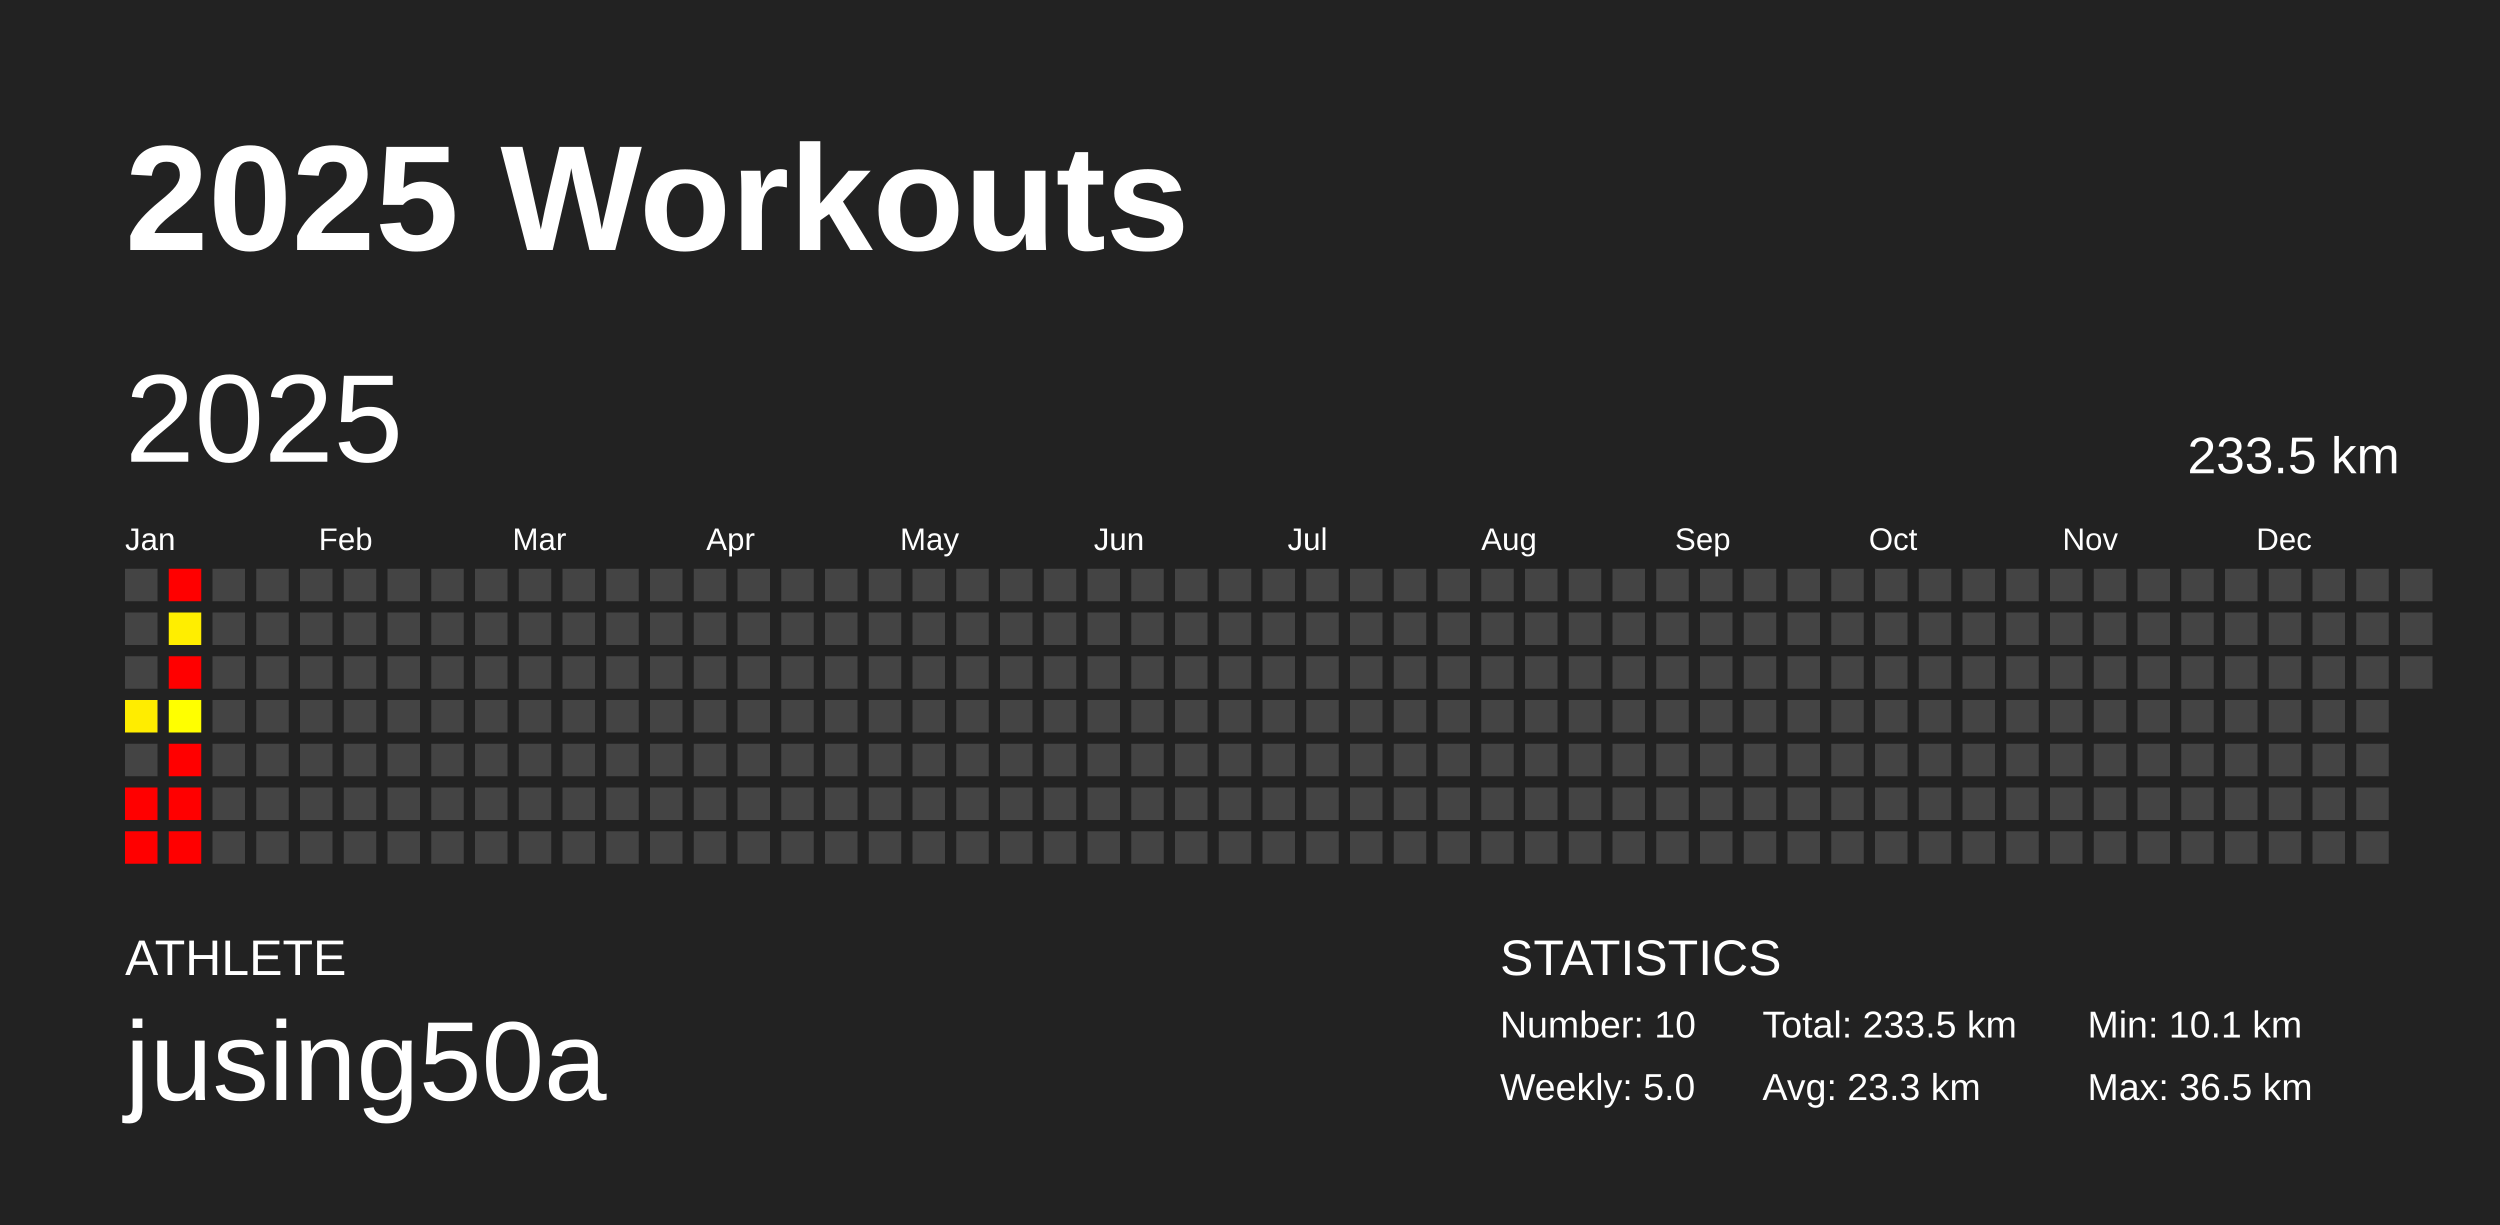
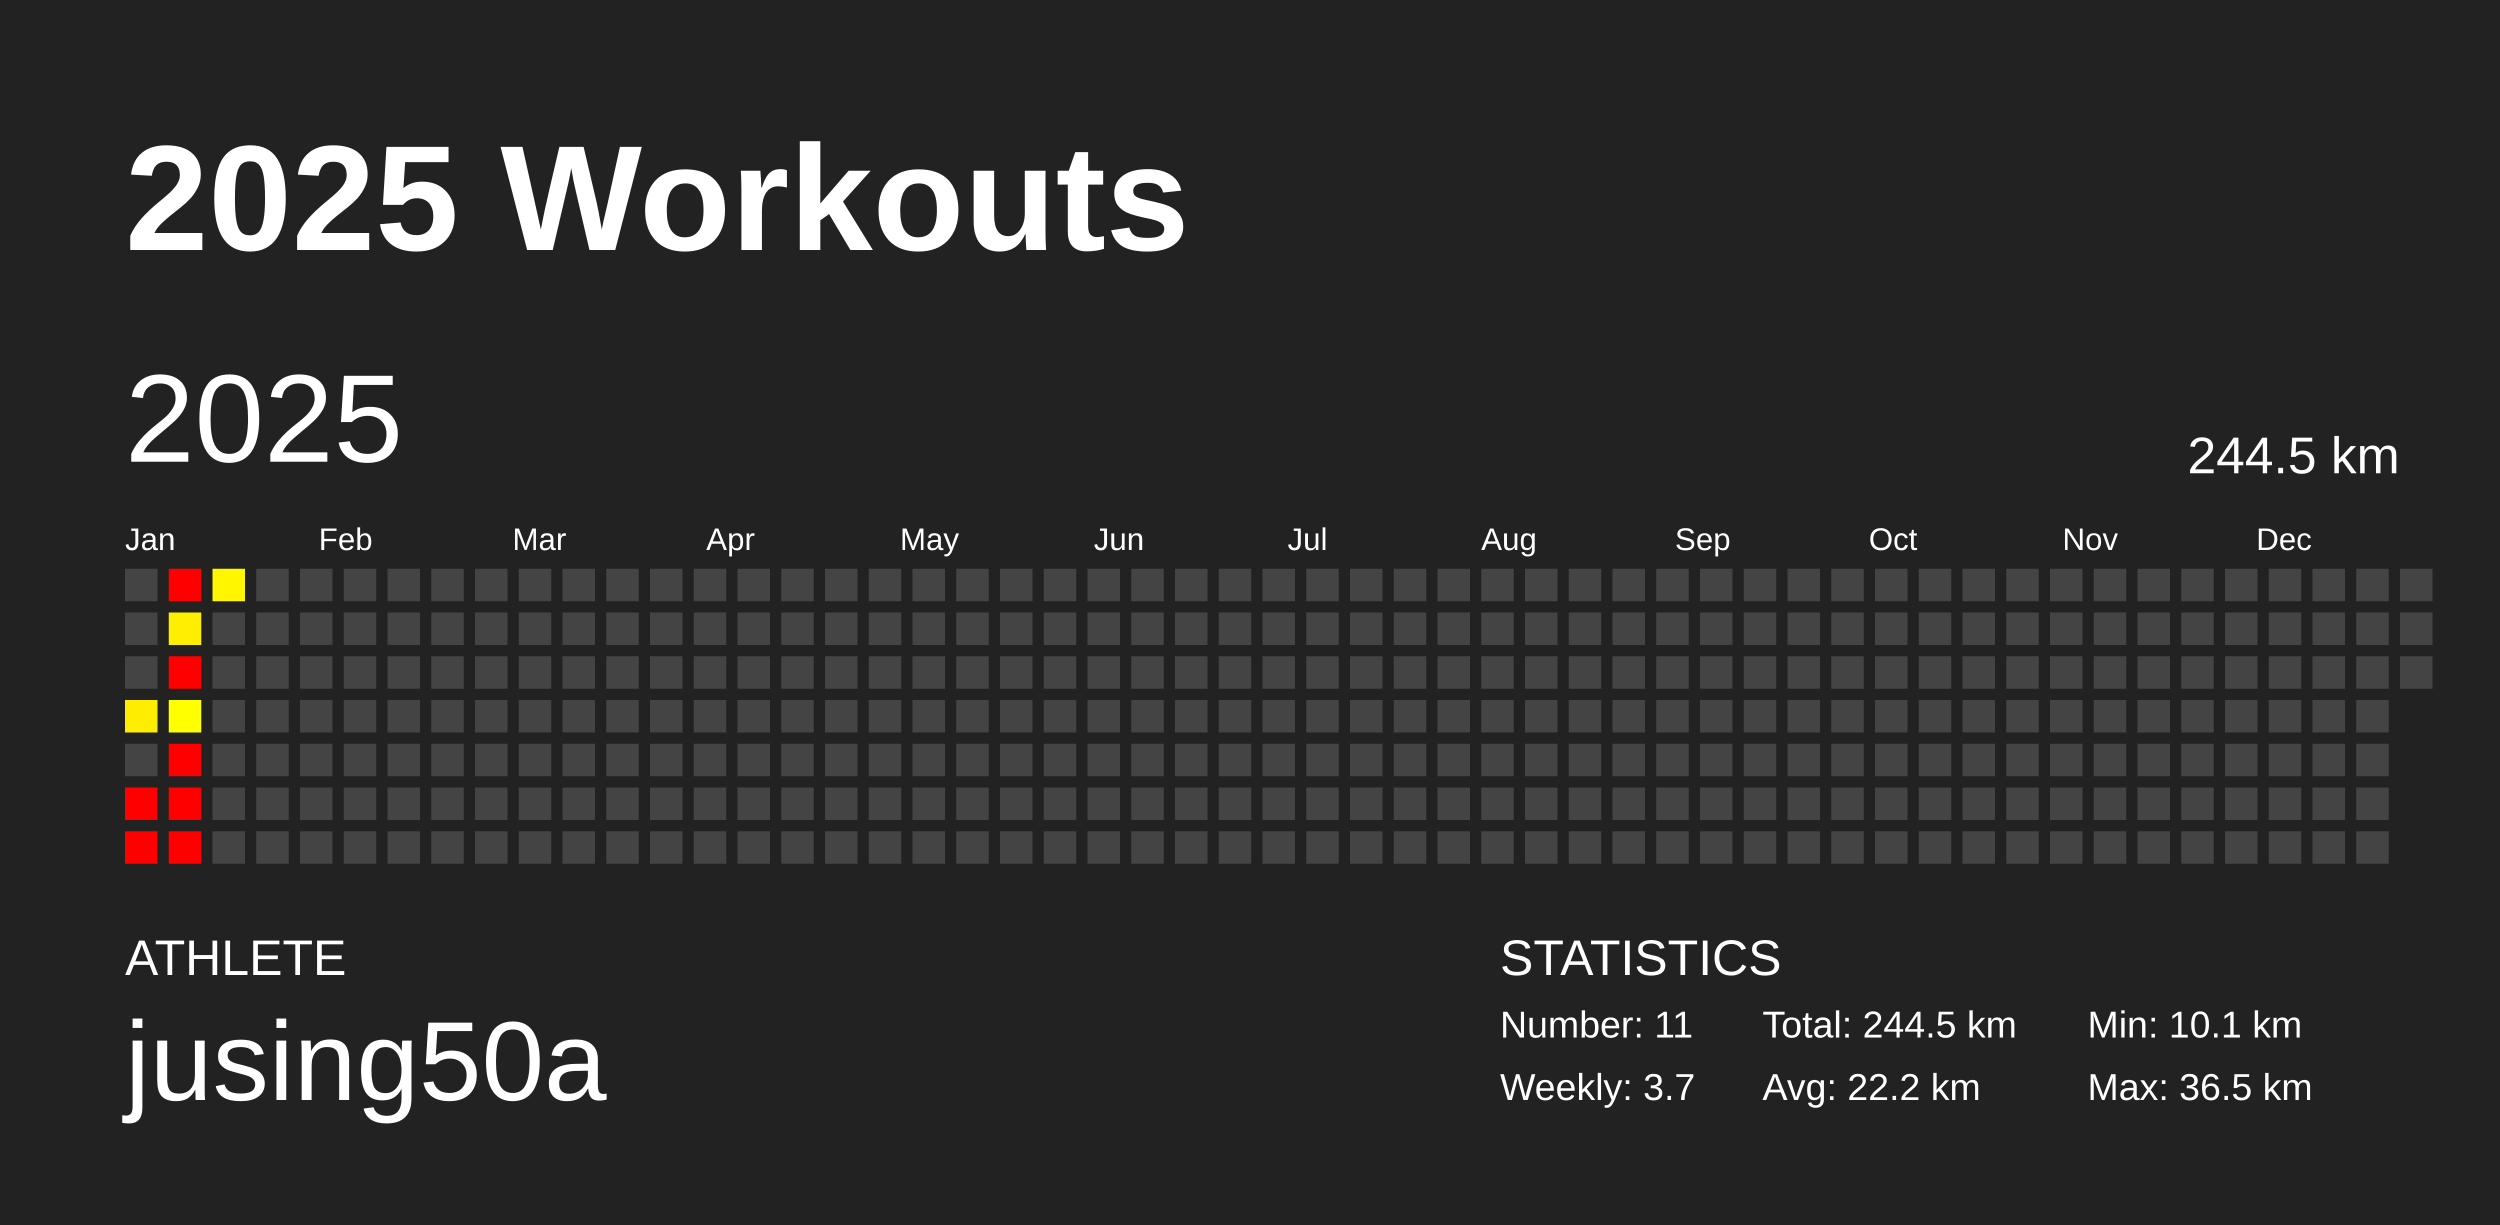
<svg xmlns="http://www.w3.org/2000/svg" baseProfile="full" height="98mm" version="1.1" viewBox="0,0,200,98" width="200mm">
  <defs />
  <rect fill="#222222" height="98" width="200" x="0" y="0" />
  <text fill="#FFFFFF" style="font-size:12px; font-family:Arial; font-weight:bold;" x="10" y="20">2025 Workouts</text>
  <text fill="#FFFFFF" style="font-size:4px; font-family:Arial" x="10" y="78">ATHLETE</text>
  <text fill="#FFFFFF" style="font-size:9px; font-family:Arial" x="10" y="88">jusing50a</text>
  <text fill="#FFFFFF" style="font-size:4px; font-family:Arial" x="120" y="78">STATISTICS</text>
-   <text fill="#FFFFFF" style="font-size:3px; font-family:Arial" x="120" y="83">Number: 10</text>
-   <text fill="#FFFFFF" style="font-size:3px; font-family:Arial" x="120" y="88">Weekly: 5.0</text>
-   <text fill="#FFFFFF" style="font-size:3px; font-family:Arial" x="141" y="83">Total: 233.5 km</text>
-   <text fill="#FFFFFF" style="font-size:3px; font-family:Arial" x="141" y="88">Avg: 23.3 km</text>
+   <text fill="#FFFFFF" style="font-size:3px; font-family:Arial" x="120" y="83">Number: 11</text>
+   <text fill="#FFFFFF" style="font-size:3px; font-family:Arial" x="120" y="88">Weekly: 3.7</text>
+   <text fill="#FFFFFF" style="font-size:3px; font-family:Arial" x="141" y="83">Total: 244.5 km</text>
+   <text fill="#FFFFFF" style="font-size:3px; font-family:Arial" x="141" y="88">Avg: 22.2 km</text>
  <text fill="#FFFFFF" style="font-size:3px; font-family:Arial" x="167" y="83">Min: 10.1 km</text>
  <text fill="#FFFFFF" style="font-size:3px; font-family:Arial" x="167" y="88">Max: 36.5 km</text>
  <text dominant-baseline="hanging" fill="#FFFFFF" style="font-size:10.0px; font-family:Arial;" x="10" y="30">2025</text>
-   <text dominant-baseline="hanging" fill="#FFFFFF" style="font-size:4.125px; font-family:Arial;" x="175" y="35">233.5 km</text>
+   <text dominant-baseline="hanging" fill="#FFFFFF" style="font-size:4.125px; font-family:Arial;" x="175" y="35">244.5 km</text>
  <text fill="#FFFFFF" style="font-size:2.5px; font-family:Arial" x="10.0" y="44">Jan</text>
  <text fill="#FFFFFF" style="font-size:2.5px; font-family:Arial" x="25.5" y="44">Feb</text>
  <text fill="#FFFFFF" style="font-size:2.5px; font-family:Arial" x="41.0" y="44">Mar</text>
  <text fill="#FFFFFF" style="font-size:2.5px; font-family:Arial" x="56.5" y="44">Apr</text>
  <text fill="#FFFFFF" style="font-size:2.5px; font-family:Arial" x="72.0" y="44">May</text>
  <text fill="#FFFFFF" style="font-size:2.5px; font-family:Arial" x="87.5" y="44">Jun</text>
  <text fill="#FFFFFF" style="font-size:2.5px; font-family:Arial" x="103.0" y="44">Jul</text>
  <text fill="#FFFFFF" style="font-size:2.5px; font-family:Arial" x="118.5" y="44">Aug</text>
  <text fill="#FFFFFF" style="font-size:2.5px; font-family:Arial" x="134.0" y="44">Sep</text>
  <text fill="#FFFFFF" style="font-size:2.5px; font-family:Arial" x="149.5" y="44">Oct</text>
  <text fill="#FFFFFF" style="font-size:2.5px; font-family:Arial" x="165.0" y="44">Nov</text>
  <text fill="#FFFFFF" style="font-size:2.5px; font-family:Arial" x="180.5" y="44">Dec</text>
  <rect fill="#444444" height="2.6" width="2.6" x="10.0" y="45.5" />
  <rect fill="#444444" height="2.6" width="2.6" x="10.0" y="49.0" />
  <rect fill="#444444" height="2.6" width="2.6" x="10.0" y="52.5" />
  <rect fill="#ffed00" height="2.6" width="2.6" x="10.0" y="56.0" />
  <rect fill="#444444" height="2.6" width="2.6" x="10.0" y="59.5" />
  <rect fill="red" height="2.6" width="2.6" x="10.0" y="63.0" />
  <rect fill="red" height="2.6" width="2.6" x="10.0" y="66.5" />
  <rect fill="red" height="2.6" width="2.6" x="13.5" y="45.5" />
  <rect fill="#ffee00" height="2.6" width="2.6" x="13.5" y="49.0" />
  <rect fill="red" height="2.6" width="2.6" x="13.5" y="52.5" />
  <rect fill="#ffff00" height="2.6" width="2.6" x="13.5" y="56.0" />
  <rect fill="red" height="2.6" width="2.6" x="13.5" y="59.5" />
  <rect fill="red" height="2.6" width="2.6" x="13.5" y="63.0" />
  <rect fill="red" height="2.6" width="2.6" x="13.5" y="66.5" />
-   <rect fill="#444444" height="2.6" width="2.6" x="17.0" y="45.5" />
+   <rect fill="#fff600" height="2.6" width="2.6" x="17.0" y="45.5" />
  <rect fill="#444444" height="2.6" width="2.6" x="17.0" y="49.0" />
  <rect fill="#444444" height="2.6" width="2.6" x="17.0" y="52.5" />
  <rect fill="#444444" height="2.6" width="2.6" x="17.0" y="56.0" />
  <rect fill="#444444" height="2.6" width="2.6" x="17.0" y="59.5" />
  <rect fill="#444444" height="2.6" width="2.6" x="17.0" y="63.0" />
  <rect fill="#444444" height="2.6" width="2.6" x="17.0" y="66.5" />
  <rect fill="#444444" height="2.6" width="2.6" x="20.5" y="45.5" />
  <rect fill="#444444" height="2.6" width="2.6" x="20.5" y="49.0" />
  <rect fill="#444444" height="2.6" width="2.6" x="20.5" y="52.5" />
  <rect fill="#444444" height="2.6" width="2.6" x="20.5" y="56.0" />
  <rect fill="#444444" height="2.6" width="2.6" x="20.5" y="59.5" />
  <rect fill="#444444" height="2.6" width="2.6" x="20.5" y="63.0" />
  <rect fill="#444444" height="2.6" width="2.6" x="20.5" y="66.5" />
  <rect fill="#444444" height="2.6" width="2.6" x="24.0" y="45.5" />
  <rect fill="#444444" height="2.6" width="2.6" x="24.0" y="49.0" />
  <rect fill="#444444" height="2.6" width="2.6" x="24.0" y="52.5" />
  <rect fill="#444444" height="2.6" width="2.6" x="24.0" y="56.0" />
  <rect fill="#444444" height="2.6" width="2.6" x="24.0" y="59.5" />
  <rect fill="#444444" height="2.6" width="2.6" x="24.0" y="63.0" />
  <rect fill="#444444" height="2.6" width="2.6" x="24.0" y="66.5" />
  <rect fill="#444444" height="2.6" width="2.6" x="27.5" y="45.5" />
  <rect fill="#444444" height="2.6" width="2.6" x="27.5" y="49.0" />
  <rect fill="#444444" height="2.6" width="2.6" x="27.5" y="52.5" />
  <rect fill="#444444" height="2.6" width="2.6" x="27.5" y="56.0" />
  <rect fill="#444444" height="2.6" width="2.6" x="27.5" y="59.5" />
  <rect fill="#444444" height="2.6" width="2.6" x="27.5" y="63.0" />
  <rect fill="#444444" height="2.6" width="2.6" x="27.5" y="66.5" />
  <rect fill="#444444" height="2.6" width="2.6" x="31.0" y="45.5" />
  <rect fill="#444444" height="2.6" width="2.6" x="31.0" y="49.0" />
  <rect fill="#444444" height="2.6" width="2.6" x="31.0" y="52.5" />
  <rect fill="#444444" height="2.6" width="2.6" x="31.0" y="56.0" />
  <rect fill="#444444" height="2.6" width="2.6" x="31.0" y="59.5" />
  <rect fill="#444444" height="2.6" width="2.6" x="31.0" y="63.0" />
  <rect fill="#444444" height="2.6" width="2.6" x="31.0" y="66.5" />
  <rect fill="#444444" height="2.6" width="2.6" x="34.5" y="45.5" />
  <rect fill="#444444" height="2.6" width="2.6" x="34.5" y="49.0" />
  <rect fill="#444444" height="2.6" width="2.6" x="34.5" y="52.5" />
  <rect fill="#444444" height="2.6" width="2.6" x="34.5" y="56.0" />
  <rect fill="#444444" height="2.6" width="2.6" x="34.5" y="59.5" />
  <rect fill="#444444" height="2.6" width="2.6" x="34.5" y="63.0" />
  <rect fill="#444444" height="2.6" width="2.6" x="34.5" y="66.5" />
  <rect fill="#444444" height="2.6" width="2.6" x="38.0" y="45.5" />
  <rect fill="#444444" height="2.6" width="2.6" x="38.0" y="49.0" />
  <rect fill="#444444" height="2.6" width="2.6" x="38.0" y="52.5" />
  <rect fill="#444444" height="2.6" width="2.6" x="38.0" y="56.0" />
  <rect fill="#444444" height="2.6" width="2.6" x="38.0" y="59.5" />
  <rect fill="#444444" height="2.6" width="2.6" x="38.0" y="63.0" />
  <rect fill="#444444" height="2.6" width="2.6" x="38.0" y="66.5" />
  <rect fill="#444444" height="2.6" width="2.6" x="41.5" y="45.5" />
  <rect fill="#444444" height="2.6" width="2.6" x="41.5" y="49.0" />
  <rect fill="#444444" height="2.6" width="2.6" x="41.5" y="52.5" />
  <rect fill="#444444" height="2.6" width="2.6" x="41.5" y="56.0" />
  <rect fill="#444444" height="2.6" width="2.6" x="41.5" y="59.5" />
  <rect fill="#444444" height="2.6" width="2.6" x="41.5" y="63.0" />
  <rect fill="#444444" height="2.6" width="2.6" x="41.5" y="66.5" />
  <rect fill="#444444" height="2.6" width="2.6" x="45.0" y="45.5" />
  <rect fill="#444444" height="2.6" width="2.6" x="45.0" y="49.0" />
  <rect fill="#444444" height="2.6" width="2.6" x="45.0" y="52.5" />
  <rect fill="#444444" height="2.6" width="2.6" x="45.0" y="56.0" />
  <rect fill="#444444" height="2.6" width="2.6" x="45.0" y="59.5" />
  <rect fill="#444444" height="2.6" width="2.6" x="45.0" y="63.0" />
  <rect fill="#444444" height="2.6" width="2.6" x="45.0" y="66.5" />
  <rect fill="#444444" height="2.6" width="2.6" x="48.5" y="45.5" />
  <rect fill="#444444" height="2.6" width="2.6" x="48.5" y="49.0" />
  <rect fill="#444444" height="2.6" width="2.6" x="48.5" y="52.5" />
  <rect fill="#444444" height="2.6" width="2.6" x="48.5" y="56.0" />
  <rect fill="#444444" height="2.6" width="2.6" x="48.5" y="59.5" />
  <rect fill="#444444" height="2.6" width="2.6" x="48.5" y="63.0" />
  <rect fill="#444444" height="2.6" width="2.6" x="48.5" y="66.5" />
  <rect fill="#444444" height="2.6" width="2.6" x="52.0" y="45.5" />
  <rect fill="#444444" height="2.6" width="2.6" x="52.0" y="49.0" />
  <rect fill="#444444" height="2.6" width="2.6" x="52.0" y="52.5" />
  <rect fill="#444444" height="2.6" width="2.6" x="52.0" y="56.0" />
  <rect fill="#444444" height="2.6" width="2.6" x="52.0" y="59.5" />
  <rect fill="#444444" height="2.6" width="2.6" x="52.0" y="63.0" />
  <rect fill="#444444" height="2.6" width="2.6" x="52.0" y="66.5" />
  <rect fill="#444444" height="2.6" width="2.6" x="55.5" y="45.5" />
  <rect fill="#444444" height="2.6" width="2.6" x="55.5" y="49.0" />
  <rect fill="#444444" height="2.6" width="2.6" x="55.5" y="52.5" />
  <rect fill="#444444" height="2.6" width="2.6" x="55.5" y="56.0" />
  <rect fill="#444444" height="2.6" width="2.6" x="55.5" y="59.5" />
  <rect fill="#444444" height="2.6" width="2.6" x="55.5" y="63.0" />
  <rect fill="#444444" height="2.6" width="2.6" x="55.5" y="66.5" />
  <rect fill="#444444" height="2.6" width="2.6" x="59.0" y="45.5" />
  <rect fill="#444444" height="2.6" width="2.6" x="59.0" y="49.0" />
  <rect fill="#444444" height="2.6" width="2.6" x="59.0" y="52.5" />
  <rect fill="#444444" height="2.6" width="2.6" x="59.0" y="56.0" />
  <rect fill="#444444" height="2.6" width="2.6" x="59.0" y="59.5" />
  <rect fill="#444444" height="2.6" width="2.6" x="59.0" y="63.0" />
  <rect fill="#444444" height="2.6" width="2.6" x="59.0" y="66.5" />
  <rect fill="#444444" height="2.6" width="2.6" x="62.5" y="45.5" />
  <rect fill="#444444" height="2.6" width="2.6" x="62.5" y="49.0" />
  <rect fill="#444444" height="2.6" width="2.6" x="62.5" y="52.5" />
  <rect fill="#444444" height="2.6" width="2.6" x="62.5" y="56.0" />
  <rect fill="#444444" height="2.6" width="2.6" x="62.5" y="59.5" />
  <rect fill="#444444" height="2.6" width="2.6" x="62.5" y="63.0" />
  <rect fill="#444444" height="2.6" width="2.6" x="62.5" y="66.5" />
  <rect fill="#444444" height="2.6" width="2.6" x="66.0" y="45.5" />
  <rect fill="#444444" height="2.6" width="2.6" x="66.0" y="49.0" />
  <rect fill="#444444" height="2.6" width="2.6" x="66.0" y="52.5" />
  <rect fill="#444444" height="2.6" width="2.6" x="66.0" y="56.0" />
  <rect fill="#444444" height="2.6" width="2.6" x="66.0" y="59.5" />
  <rect fill="#444444" height="2.6" width="2.6" x="66.0" y="63.0" />
  <rect fill="#444444" height="2.6" width="2.6" x="66.0" y="66.5" />
  <rect fill="#444444" height="2.6" width="2.6" x="69.5" y="45.5" />
  <rect fill="#444444" height="2.6" width="2.6" x="69.5" y="49.0" />
  <rect fill="#444444" height="2.6" width="2.6" x="69.5" y="52.5" />
  <rect fill="#444444" height="2.6" width="2.6" x="69.5" y="56.0" />
  <rect fill="#444444" height="2.6" width="2.6" x="69.5" y="59.5" />
  <rect fill="#444444" height="2.6" width="2.6" x="69.5" y="63.0" />
  <rect fill="#444444" height="2.6" width="2.6" x="69.5" y="66.5" />
  <rect fill="#444444" height="2.6" width="2.6" x="73.0" y="45.5" />
  <rect fill="#444444" height="2.6" width="2.6" x="73.0" y="49.0" />
  <rect fill="#444444" height="2.6" width="2.6" x="73.0" y="52.5" />
  <rect fill="#444444" height="2.6" width="2.6" x="73.0" y="56.0" />
  <rect fill="#444444" height="2.6" width="2.6" x="73.0" y="59.5" />
  <rect fill="#444444" height="2.6" width="2.6" x="73.0" y="63.0" />
  <rect fill="#444444" height="2.6" width="2.6" x="73.0" y="66.5" />
  <rect fill="#444444" height="2.6" width="2.6" x="76.5" y="45.5" />
  <rect fill="#444444" height="2.6" width="2.6" x="76.5" y="49.0" />
  <rect fill="#444444" height="2.6" width="2.6" x="76.5" y="52.5" />
  <rect fill="#444444" height="2.6" width="2.6" x="76.5" y="56.0" />
  <rect fill="#444444" height="2.6" width="2.6" x="76.5" y="59.5" />
  <rect fill="#444444" height="2.6" width="2.6" x="76.5" y="63.0" />
  <rect fill="#444444" height="2.6" width="2.6" x="76.5" y="66.5" />
  <rect fill="#444444" height="2.6" width="2.6" x="80.0" y="45.5" />
  <rect fill="#444444" height="2.6" width="2.6" x="80.0" y="49.0" />
  <rect fill="#444444" height="2.6" width="2.6" x="80.0" y="52.5" />
  <rect fill="#444444" height="2.6" width="2.6" x="80.0" y="56.0" />
  <rect fill="#444444" height="2.6" width="2.6" x="80.0" y="59.5" />
  <rect fill="#444444" height="2.6" width="2.6" x="80.0" y="63.0" />
  <rect fill="#444444" height="2.6" width="2.6" x="80.0" y="66.5" />
  <rect fill="#444444" height="2.6" width="2.6" x="83.5" y="45.5" />
  <rect fill="#444444" height="2.6" width="2.6" x="83.5" y="49.0" />
  <rect fill="#444444" height="2.6" width="2.6" x="83.5" y="52.5" />
  <rect fill="#444444" height="2.6" width="2.6" x="83.5" y="56.0" />
  <rect fill="#444444" height="2.6" width="2.6" x="83.5" y="59.5" />
  <rect fill="#444444" height="2.6" width="2.6" x="83.5" y="63.0" />
  <rect fill="#444444" height="2.6" width="2.6" x="83.5" y="66.5" />
  <rect fill="#444444" height="2.6" width="2.6" x="87.0" y="45.5" />
  <rect fill="#444444" height="2.6" width="2.6" x="87.0" y="49.0" />
  <rect fill="#444444" height="2.6" width="2.6" x="87.0" y="52.5" />
  <rect fill="#444444" height="2.6" width="2.6" x="87.0" y="56.0" />
  <rect fill="#444444" height="2.6" width="2.6" x="87.0" y="59.5" />
  <rect fill="#444444" height="2.6" width="2.6" x="87.0" y="63.0" />
  <rect fill="#444444" height="2.6" width="2.6" x="87.0" y="66.5" />
  <rect fill="#444444" height="2.6" width="2.6" x="90.5" y="45.5" />
  <rect fill="#444444" height="2.6" width="2.6" x="90.5" y="49.0" />
  <rect fill="#444444" height="2.6" width="2.6" x="90.5" y="52.5" />
  <rect fill="#444444" height="2.6" width="2.6" x="90.5" y="56.0" />
  <rect fill="#444444" height="2.6" width="2.6" x="90.5" y="59.5" />
  <rect fill="#444444" height="2.6" width="2.6" x="90.5" y="63.0" />
  <rect fill="#444444" height="2.6" width="2.6" x="90.5" y="66.5" />
  <rect fill="#444444" height="2.6" width="2.6" x="94.0" y="45.5" />
  <rect fill="#444444" height="2.6" width="2.6" x="94.0" y="49.0" />
  <rect fill="#444444" height="2.6" width="2.6" x="94.0" y="52.5" />
  <rect fill="#444444" height="2.6" width="2.6" x="94.0" y="56.0" />
  <rect fill="#444444" height="2.6" width="2.6" x="94.0" y="59.5" />
  <rect fill="#444444" height="2.6" width="2.6" x="94.0" y="63.0" />
  <rect fill="#444444" height="2.6" width="2.6" x="94.0" y="66.5" />
  <rect fill="#444444" height="2.6" width="2.6" x="97.5" y="45.5" />
  <rect fill="#444444" height="2.6" width="2.6" x="97.5" y="49.0" />
  <rect fill="#444444" height="2.6" width="2.6" x="97.5" y="52.5" />
  <rect fill="#444444" height="2.6" width="2.6" x="97.5" y="56.0" />
  <rect fill="#444444" height="2.6" width="2.6" x="97.5" y="59.5" />
  <rect fill="#444444" height="2.6" width="2.6" x="97.5" y="63.0" />
  <rect fill="#444444" height="2.6" width="2.6" x="97.5" y="66.5" />
  <rect fill="#444444" height="2.6" width="2.6" x="101.0" y="45.5" />
  <rect fill="#444444" height="2.6" width="2.6" x="101.0" y="49.0" />
  <rect fill="#444444" height="2.6" width="2.6" x="101.0" y="52.5" />
  <rect fill="#444444" height="2.6" width="2.6" x="101.0" y="56.0" />
  <rect fill="#444444" height="2.6" width="2.6" x="101.0" y="59.5" />
  <rect fill="#444444" height="2.6" width="2.6" x="101.0" y="63.0" />
  <rect fill="#444444" height="2.6" width="2.6" x="101.0" y="66.5" />
  <rect fill="#444444" height="2.6" width="2.6" x="104.5" y="45.5" />
  <rect fill="#444444" height="2.6" width="2.6" x="104.5" y="49.0" />
  <rect fill="#444444" height="2.6" width="2.6" x="104.5" y="52.5" />
  <rect fill="#444444" height="2.6" width="2.6" x="104.5" y="56.0" />
  <rect fill="#444444" height="2.6" width="2.6" x="104.5" y="59.5" />
  <rect fill="#444444" height="2.6" width="2.6" x="104.5" y="63.0" />
  <rect fill="#444444" height="2.6" width="2.6" x="104.5" y="66.5" />
  <rect fill="#444444" height="2.6" width="2.6" x="108.0" y="45.5" />
  <rect fill="#444444" height="2.6" width="2.6" x="108.0" y="49.0" />
  <rect fill="#444444" height="2.6" width="2.6" x="108.0" y="52.5" />
  <rect fill="#444444" height="2.6" width="2.6" x="108.0" y="56.0" />
  <rect fill="#444444" height="2.6" width="2.6" x="108.0" y="59.5" />
  <rect fill="#444444" height="2.6" width="2.6" x="108.0" y="63.0" />
  <rect fill="#444444" height="2.6" width="2.6" x="108.0" y="66.5" />
  <rect fill="#444444" height="2.6" width="2.6" x="111.5" y="45.5" />
  <rect fill="#444444" height="2.6" width="2.6" x="111.5" y="49.0" />
  <rect fill="#444444" height="2.6" width="2.6" x="111.5" y="52.5" />
  <rect fill="#444444" height="2.6" width="2.6" x="111.5" y="56.0" />
  <rect fill="#444444" height="2.6" width="2.6" x="111.5" y="59.5" />
  <rect fill="#444444" height="2.6" width="2.6" x="111.5" y="63.0" />
  <rect fill="#444444" height="2.6" width="2.6" x="111.5" y="66.5" />
  <rect fill="#444444" height="2.6" width="2.6" x="115.0" y="45.5" />
  <rect fill="#444444" height="2.6" width="2.6" x="115.0" y="49.0" />
  <rect fill="#444444" height="2.6" width="2.6" x="115.0" y="52.5" />
  <rect fill="#444444" height="2.6" width="2.6" x="115.0" y="56.0" />
  <rect fill="#444444" height="2.6" width="2.6" x="115.0" y="59.5" />
  <rect fill="#444444" height="2.6" width="2.6" x="115.0" y="63.0" />
  <rect fill="#444444" height="2.6" width="2.6" x="115.0" y="66.5" />
  <rect fill="#444444" height="2.6" width="2.6" x="118.5" y="45.5" />
  <rect fill="#444444" height="2.6" width="2.6" x="118.5" y="49.0" />
  <rect fill="#444444" height="2.6" width="2.6" x="118.5" y="52.5" />
  <rect fill="#444444" height="2.6" width="2.6" x="118.5" y="56.0" />
  <rect fill="#444444" height="2.6" width="2.6" x="118.5" y="59.5" />
  <rect fill="#444444" height="2.6" width="2.6" x="118.5" y="63.0" />
  <rect fill="#444444" height="2.6" width="2.6" x="118.5" y="66.5" />
  <rect fill="#444444" height="2.6" width="2.6" x="122.0" y="45.5" />
  <rect fill="#444444" height="2.6" width="2.6" x="122.0" y="49.0" />
  <rect fill="#444444" height="2.6" width="2.6" x="122.0" y="52.5" />
  <rect fill="#444444" height="2.6" width="2.6" x="122.0" y="56.0" />
  <rect fill="#444444" height="2.6" width="2.6" x="122.0" y="59.5" />
  <rect fill="#444444" height="2.6" width="2.6" x="122.0" y="63.0" />
  <rect fill="#444444" height="2.6" width="2.6" x="122.0" y="66.5" />
  <rect fill="#444444" height="2.6" width="2.6" x="125.5" y="45.5" />
  <rect fill="#444444" height="2.6" width="2.6" x="125.5" y="49.0" />
  <rect fill="#444444" height="2.6" width="2.6" x="125.5" y="52.5" />
  <rect fill="#444444" height="2.6" width="2.6" x="125.5" y="56.0" />
  <rect fill="#444444" height="2.6" width="2.6" x="125.5" y="59.5" />
  <rect fill="#444444" height="2.6" width="2.6" x="125.5" y="63.0" />
  <rect fill="#444444" height="2.6" width="2.6" x="125.5" y="66.5" />
  <rect fill="#444444" height="2.6" width="2.6" x="129.0" y="45.5" />
  <rect fill="#444444" height="2.6" width="2.6" x="129.0" y="49.0" />
  <rect fill="#444444" height="2.6" width="2.6" x="129.0" y="52.5" />
  <rect fill="#444444" height="2.6" width="2.6" x="129.0" y="56.0" />
  <rect fill="#444444" height="2.6" width="2.6" x="129.0" y="59.5" />
  <rect fill="#444444" height="2.6" width="2.6" x="129.0" y="63.0" />
  <rect fill="#444444" height="2.6" width="2.6" x="129.0" y="66.5" />
  <rect fill="#444444" height="2.6" width="2.6" x="132.5" y="45.5" />
  <rect fill="#444444" height="2.6" width="2.6" x="132.5" y="49.0" />
  <rect fill="#444444" height="2.6" width="2.6" x="132.5" y="52.5" />
  <rect fill="#444444" height="2.6" width="2.6" x="132.5" y="56.0" />
  <rect fill="#444444" height="2.6" width="2.6" x="132.5" y="59.5" />
  <rect fill="#444444" height="2.6" width="2.6" x="132.5" y="63.0" />
  <rect fill="#444444" height="2.6" width="2.6" x="132.5" y="66.5" />
  <rect fill="#444444" height="2.6" width="2.6" x="136.0" y="45.5" />
  <rect fill="#444444" height="2.6" width="2.6" x="136.0" y="49.0" />
  <rect fill="#444444" height="2.6" width="2.6" x="136.0" y="52.5" />
  <rect fill="#444444" height="2.6" width="2.6" x="136.0" y="56.0" />
  <rect fill="#444444" height="2.6" width="2.6" x="136.0" y="59.5" />
  <rect fill="#444444" height="2.6" width="2.6" x="136.0" y="63.0" />
  <rect fill="#444444" height="2.6" width="2.6" x="136.0" y="66.5" />
  <rect fill="#444444" height="2.6" width="2.6" x="139.5" y="45.5" />
  <rect fill="#444444" height="2.6" width="2.6" x="139.5" y="49.0" />
  <rect fill="#444444" height="2.6" width="2.6" x="139.5" y="52.5" />
  <rect fill="#444444" height="2.6" width="2.6" x="139.5" y="56.0" />
  <rect fill="#444444" height="2.6" width="2.6" x="139.5" y="59.5" />
  <rect fill="#444444" height="2.6" width="2.6" x="139.5" y="63.0" />
  <rect fill="#444444" height="2.6" width="2.6" x="139.5" y="66.5" />
  <rect fill="#444444" height="2.6" width="2.6" x="143.0" y="45.5" />
  <rect fill="#444444" height="2.6" width="2.6" x="143.0" y="49.0" />
  <rect fill="#444444" height="2.6" width="2.6" x="143.0" y="52.5" />
  <rect fill="#444444" height="2.6" width="2.6" x="143.0" y="56.0" />
  <rect fill="#444444" height="2.6" width="2.6" x="143.0" y="59.5" />
  <rect fill="#444444" height="2.6" width="2.6" x="143.0" y="63.0" />
  <rect fill="#444444" height="2.6" width="2.6" x="143.0" y="66.5" />
  <rect fill="#444444" height="2.6" width="2.6" x="146.5" y="45.5" />
  <rect fill="#444444" height="2.6" width="2.6" x="146.5" y="49.0" />
  <rect fill="#444444" height="2.6" width="2.6" x="146.5" y="52.5" />
  <rect fill="#444444" height="2.6" width="2.6" x="146.5" y="56.0" />
  <rect fill="#444444" height="2.6" width="2.6" x="146.5" y="59.5" />
  <rect fill="#444444" height="2.6" width="2.6" x="146.5" y="63.0" />
  <rect fill="#444444" height="2.6" width="2.6" x="146.5" y="66.5" />
  <rect fill="#444444" height="2.6" width="2.6" x="150.0" y="45.5" />
  <rect fill="#444444" height="2.6" width="2.6" x="150.0" y="49.0" />
  <rect fill="#444444" height="2.6" width="2.6" x="150.0" y="52.5" />
  <rect fill="#444444" height="2.6" width="2.6" x="150.0" y="56.0" />
  <rect fill="#444444" height="2.6" width="2.6" x="150.0" y="59.5" />
  <rect fill="#444444" height="2.6" width="2.6" x="150.0" y="63.0" />
  <rect fill="#444444" height="2.6" width="2.6" x="150.0" y="66.5" />
  <rect fill="#444444" height="2.6" width="2.6" x="153.5" y="45.5" />
  <rect fill="#444444" height="2.6" width="2.6" x="153.5" y="49.0" />
  <rect fill="#444444" height="2.6" width="2.6" x="153.5" y="52.5" />
  <rect fill="#444444" height="2.6" width="2.6" x="153.5" y="56.0" />
  <rect fill="#444444" height="2.6" width="2.6" x="153.5" y="59.5" />
  <rect fill="#444444" height="2.6" width="2.6" x="153.5" y="63.0" />
  <rect fill="#444444" height="2.6" width="2.6" x="153.5" y="66.5" />
  <rect fill="#444444" height="2.6" width="2.6" x="157.0" y="45.5" />
  <rect fill="#444444" height="2.6" width="2.6" x="157.0" y="49.0" />
  <rect fill="#444444" height="2.6" width="2.6" x="157.0" y="52.5" />
  <rect fill="#444444" height="2.6" width="2.6" x="157.0" y="56.0" />
  <rect fill="#444444" height="2.6" width="2.6" x="157.0" y="59.5" />
  <rect fill="#444444" height="2.6" width="2.6" x="157.0" y="63.0" />
  <rect fill="#444444" height="2.6" width="2.6" x="157.0" y="66.5" />
  <rect fill="#444444" height="2.6" width="2.6" x="160.5" y="45.5" />
  <rect fill="#444444" height="2.6" width="2.6" x="160.5" y="49.0" />
  <rect fill="#444444" height="2.6" width="2.6" x="160.5" y="52.5" />
  <rect fill="#444444" height="2.6" width="2.6" x="160.5" y="56.0" />
  <rect fill="#444444" height="2.6" width="2.6" x="160.5" y="59.5" />
  <rect fill="#444444" height="2.6" width="2.6" x="160.5" y="63.0" />
  <rect fill="#444444" height="2.6" width="2.6" x="160.5" y="66.5" />
  <rect fill="#444444" height="2.6" width="2.6" x="164.0" y="45.5" />
  <rect fill="#444444" height="2.6" width="2.6" x="164.0" y="49.0" />
  <rect fill="#444444" height="2.6" width="2.6" x="164.0" y="52.5" />
  <rect fill="#444444" height="2.6" width="2.6" x="164.0" y="56.0" />
  <rect fill="#444444" height="2.6" width="2.6" x="164.0" y="59.5" />
  <rect fill="#444444" height="2.6" width="2.6" x="164.0" y="63.0" />
  <rect fill="#444444" height="2.6" width="2.6" x="164.0" y="66.5" />
  <rect fill="#444444" height="2.6" width="2.6" x="167.5" y="45.5" />
  <rect fill="#444444" height="2.6" width="2.6" x="167.5" y="49.0" />
  <rect fill="#444444" height="2.6" width="2.6" x="167.5" y="52.5" />
  <rect fill="#444444" height="2.6" width="2.6" x="167.5" y="56.0" />
  <rect fill="#444444" height="2.6" width="2.6" x="167.5" y="59.5" />
  <rect fill="#444444" height="2.6" width="2.6" x="167.5" y="63.0" />
  <rect fill="#444444" height="2.6" width="2.6" x="167.5" y="66.5" />
  <rect fill="#444444" height="2.6" width="2.6" x="171.0" y="45.5" />
  <rect fill="#444444" height="2.6" width="2.6" x="171.0" y="49.0" />
  <rect fill="#444444" height="2.6" width="2.6" x="171.0" y="52.5" />
  <rect fill="#444444" height="2.6" width="2.6" x="171.0" y="56.0" />
  <rect fill="#444444" height="2.6" width="2.6" x="171.0" y="59.5" />
  <rect fill="#444444" height="2.6" width="2.6" x="171.0" y="63.0" />
  <rect fill="#444444" height="2.6" width="2.6" x="171.0" y="66.5" />
  <rect fill="#444444" height="2.6" width="2.6" x="174.5" y="45.5" />
  <rect fill="#444444" height="2.6" width="2.6" x="174.5" y="49.0" />
  <rect fill="#444444" height="2.6" width="2.6" x="174.5" y="52.5" />
  <rect fill="#444444" height="2.6" width="2.6" x="174.5" y="56.0" />
  <rect fill="#444444" height="2.6" width="2.6" x="174.5" y="59.5" />
  <rect fill="#444444" height="2.6" width="2.6" x="174.5" y="63.0" />
  <rect fill="#444444" height="2.6" width="2.6" x="174.5" y="66.5" />
  <rect fill="#444444" height="2.6" width="2.6" x="178.0" y="45.5" />
  <rect fill="#444444" height="2.6" width="2.6" x="178.0" y="49.0" />
  <rect fill="#444444" height="2.6" width="2.6" x="178.0" y="52.5" />
  <rect fill="#444444" height="2.6" width="2.6" x="178.0" y="56.0" />
  <rect fill="#444444" height="2.6" width="2.6" x="178.0" y="59.5" />
  <rect fill="#444444" height="2.6" width="2.6" x="178.0" y="63.0" />
  <rect fill="#444444" height="2.6" width="2.6" x="178.0" y="66.5" />
  <rect fill="#444444" height="2.6" width="2.6" x="181.5" y="45.5" />
  <rect fill="#444444" height="2.6" width="2.6" x="181.5" y="49.0" />
  <rect fill="#444444" height="2.6" width="2.6" x="181.5" y="52.5" />
  <rect fill="#444444" height="2.6" width="2.6" x="181.5" y="56.0" />
  <rect fill="#444444" height="2.6" width="2.6" x="181.5" y="59.5" />
  <rect fill="#444444" height="2.6" width="2.6" x="181.5" y="63.0" />
  <rect fill="#444444" height="2.6" width="2.6" x="181.5" y="66.5" />
  <rect fill="#444444" height="2.6" width="2.6" x="185.0" y="45.5" />
  <rect fill="#444444" height="2.6" width="2.6" x="185.0" y="49.0" />
  <rect fill="#444444" height="2.6" width="2.6" x="185.0" y="52.5" />
  <rect fill="#444444" height="2.6" width="2.6" x="185.0" y="56.0" />
  <rect fill="#444444" height="2.6" width="2.6" x="185.0" y="59.5" />
  <rect fill="#444444" height="2.6" width="2.6" x="185.0" y="63.0" />
  <rect fill="#444444" height="2.6" width="2.6" x="185.0" y="66.5" />
  <rect fill="#444444" height="2.6" width="2.6" x="188.5" y="45.5" />
  <rect fill="#444444" height="2.6" width="2.6" x="188.5" y="49.0" />
  <rect fill="#444444" height="2.6" width="2.6" x="188.5" y="52.5" />
  <rect fill="#444444" height="2.6" width="2.6" x="188.5" y="56.0" />
  <rect fill="#444444" height="2.6" width="2.6" x="188.5" y="59.5" />
  <rect fill="#444444" height="2.6" width="2.6" x="188.5" y="63.0" />
  <rect fill="#444444" height="2.6" width="2.6" x="188.5" y="66.5" />
  <rect fill="#444444" height="2.6" width="2.6" x="192.0" y="45.5" />
  <rect fill="#444444" height="2.6" width="2.6" x="192.0" y="49.0" />
  <rect fill="#444444" height="2.6" width="2.6" x="192.0" y="52.5" />
</svg>
